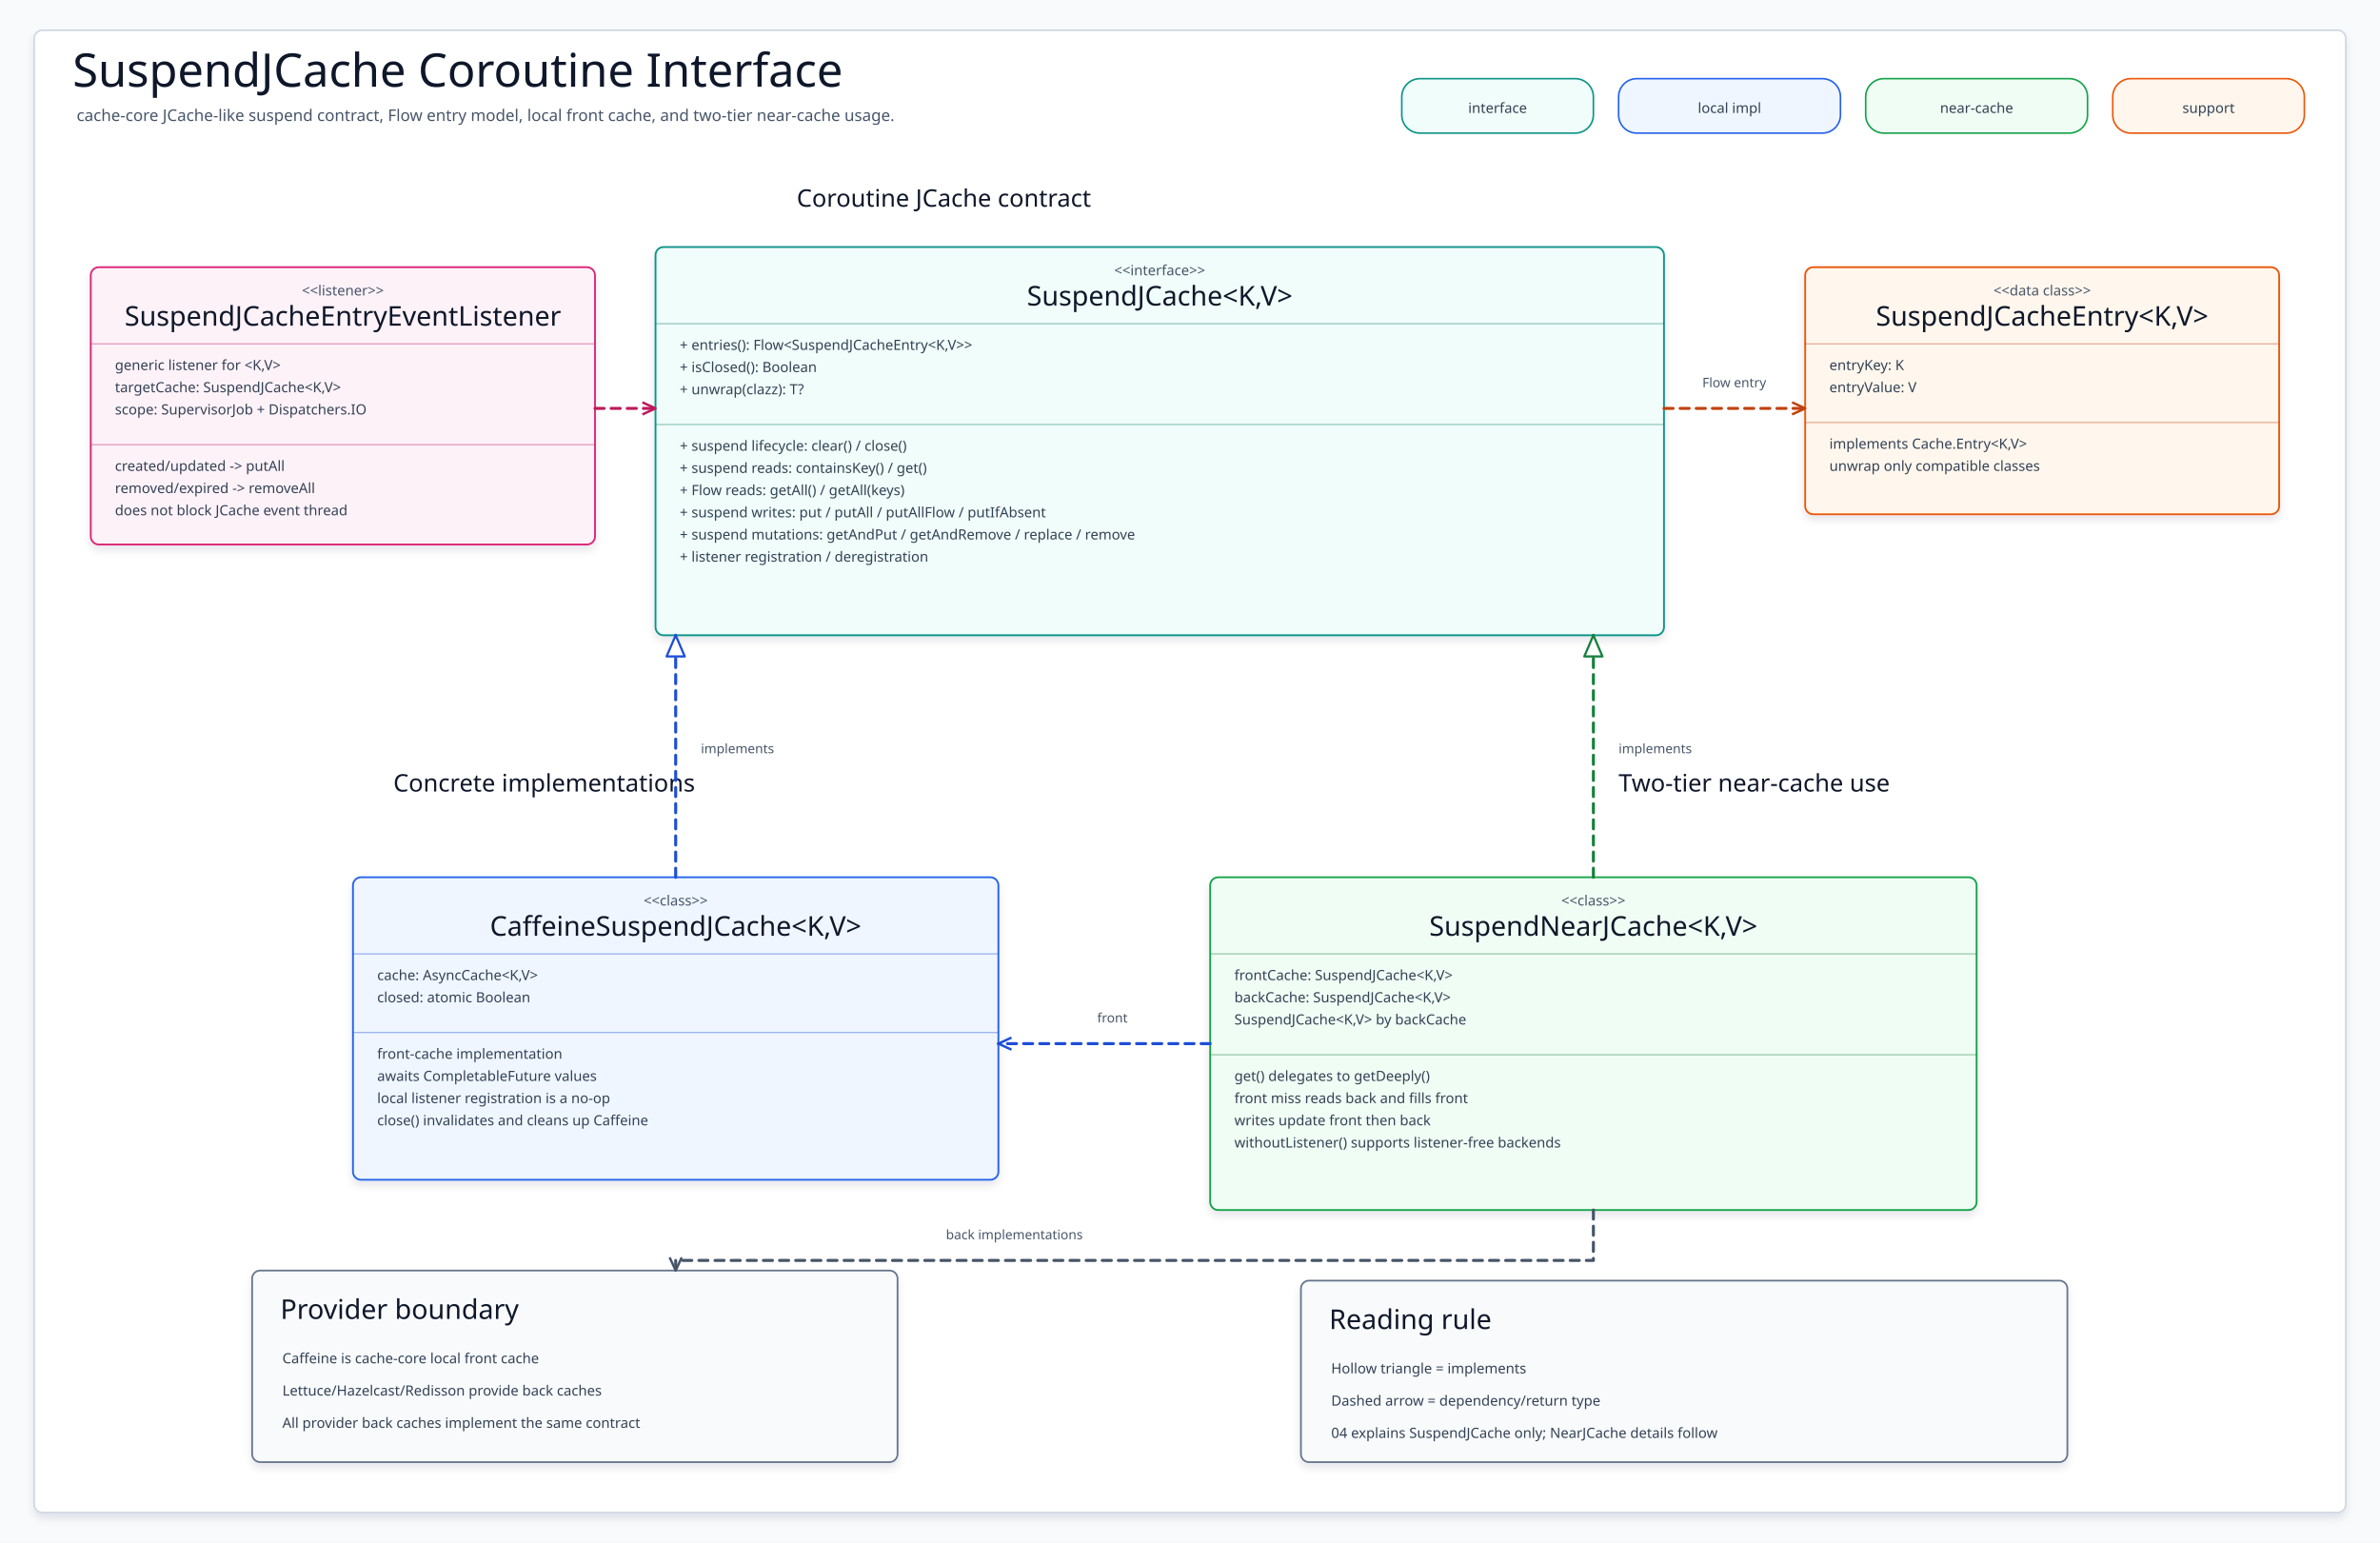
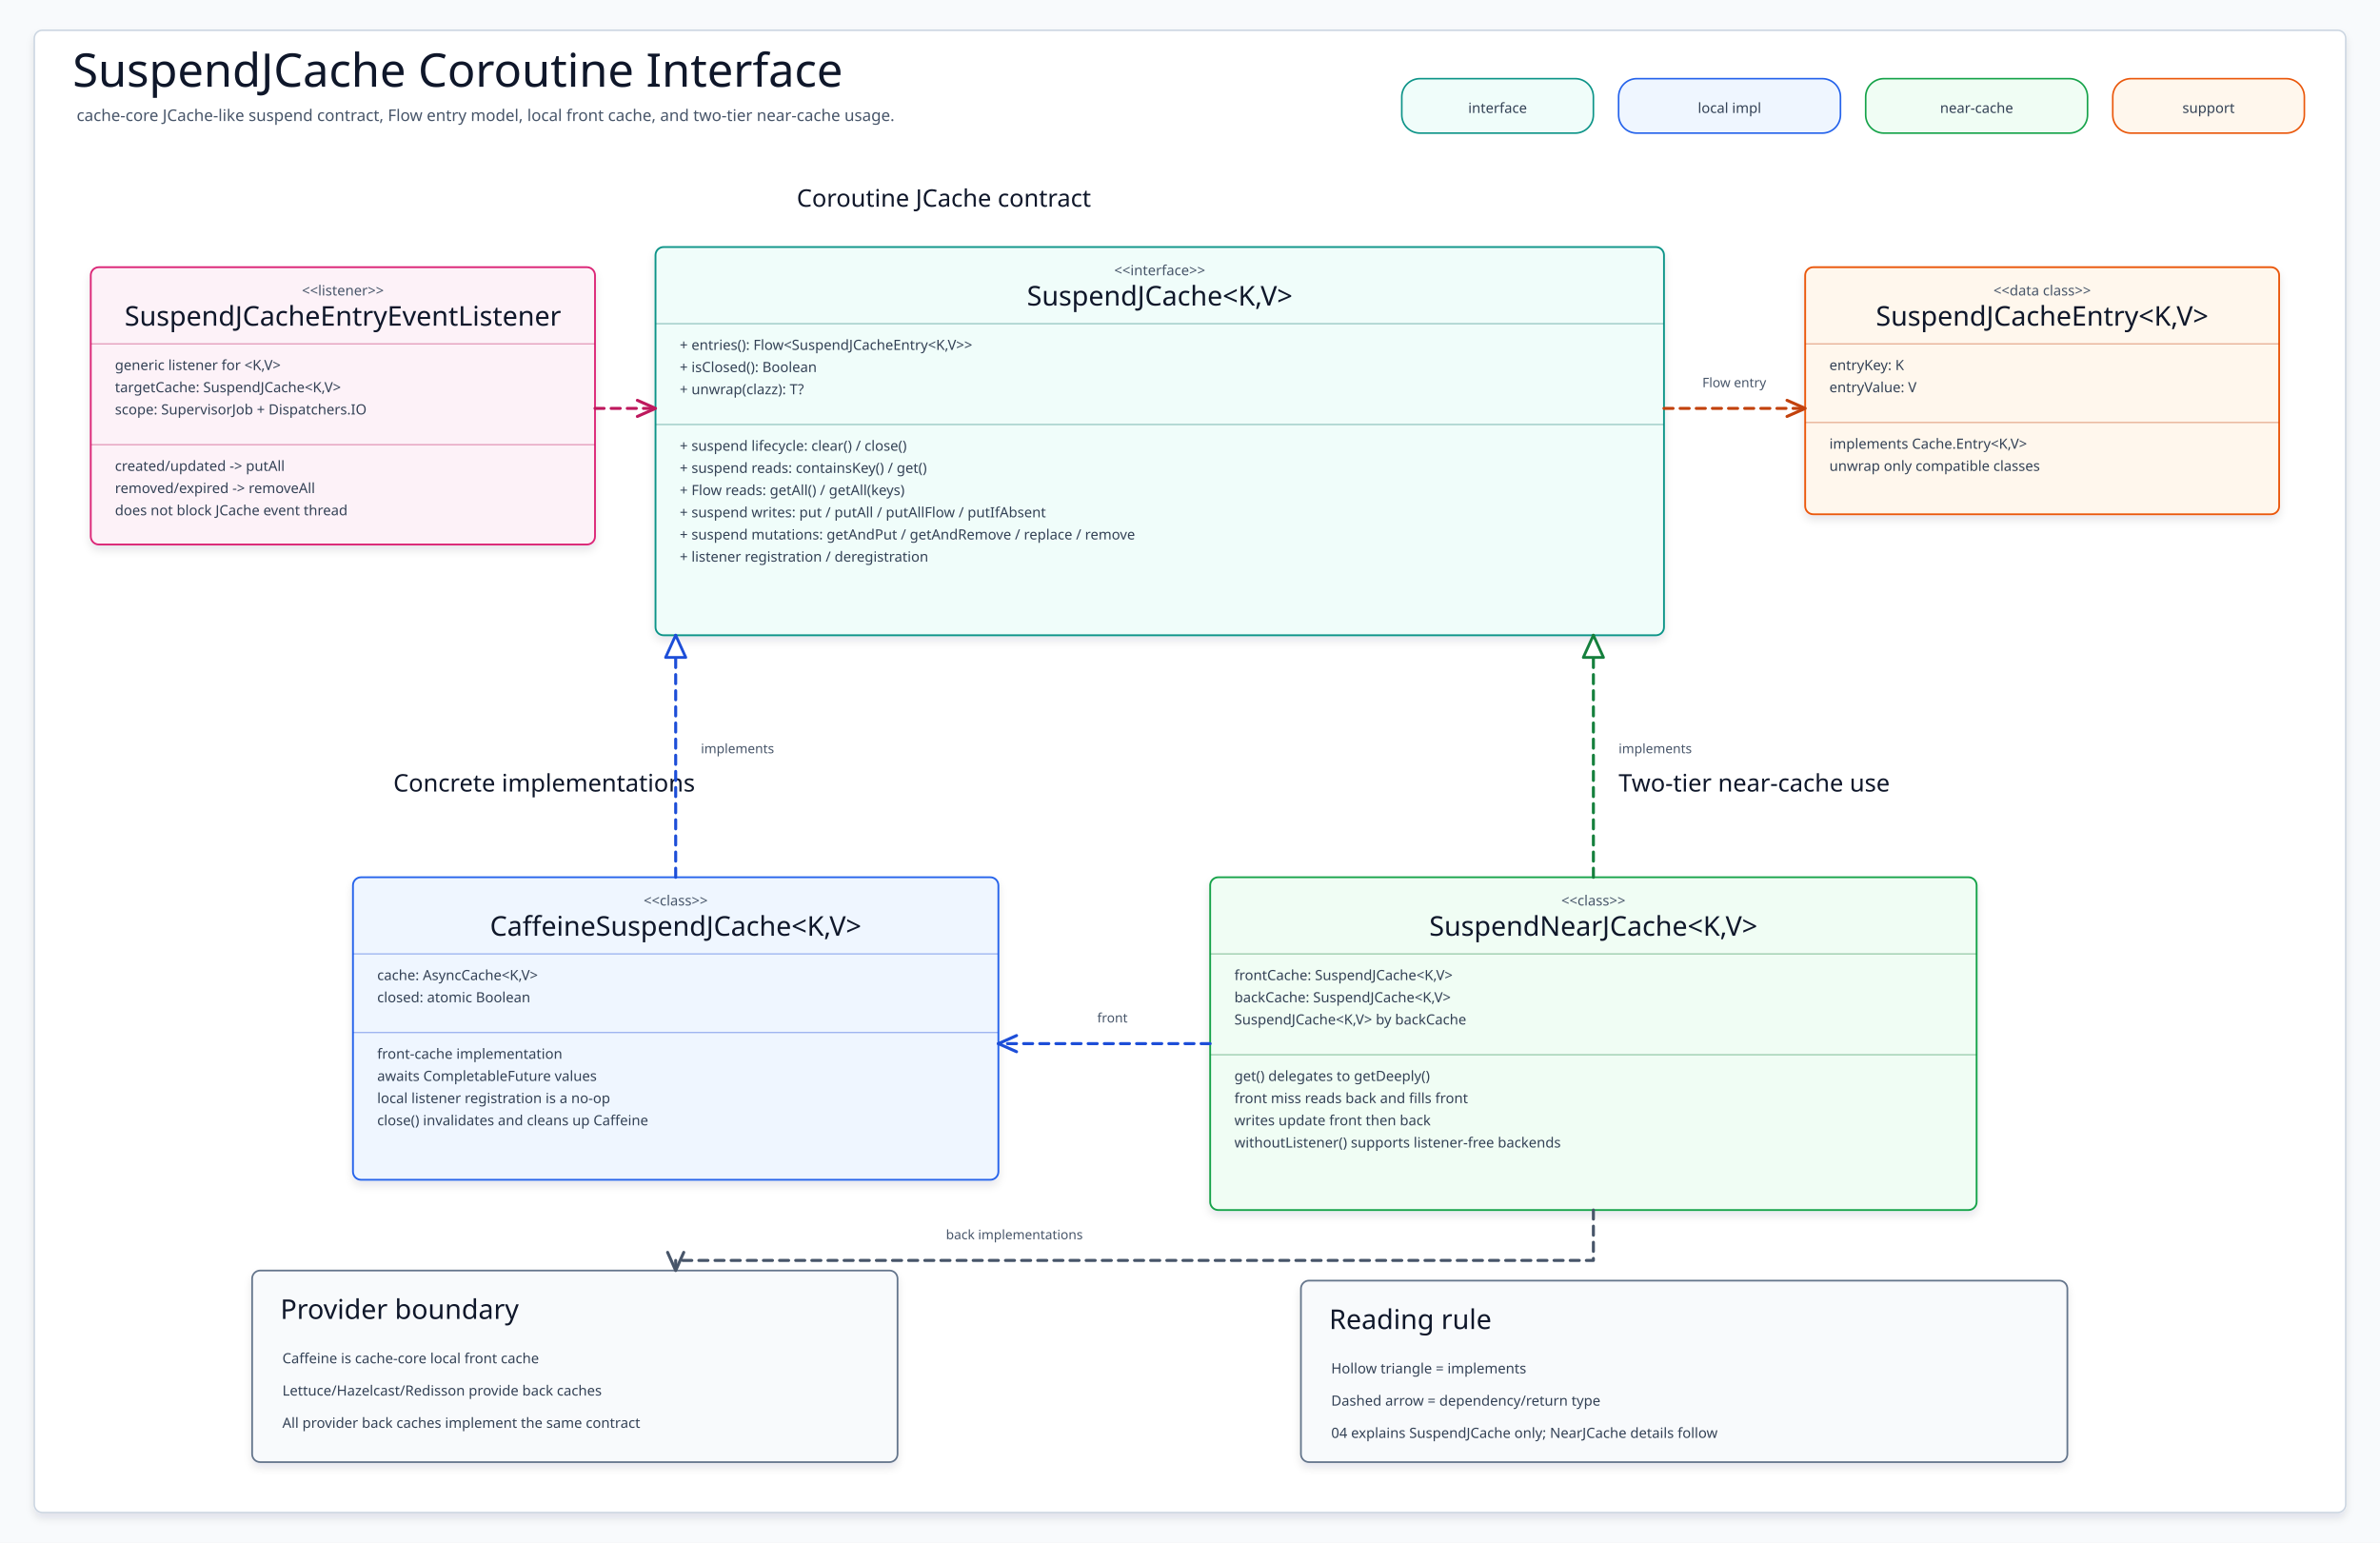
<svg xmlns="http://www.w3.org/2000/svg" width="2360" height="1530" viewBox="0 0 2360 1530" role="img" aria-label="SuspendJCache Interface Class Diagram">
  <defs>
    <filter id="shadow" x="-8%" y="-8%" width="116%" height="116%">
      <feDropShadow dx="0" dy="5" stdDeviation="4" flood-color="#0F172A" flood-opacity="0.10" />
    </filter>
    <marker id="arrow-teal" markerWidth="22" markerHeight="22" refX="19" refY="11" orient="auto" markerUnits="userSpaceOnUse">
      <path stroke-dasharray="none" d="M 2 2 L 19 11 L 2 20" fill="none" stroke="#0F766E" stroke-width="2.6" stroke-linecap="round" stroke-linejoin="round" style="stroke-dasharray:none" />
    </marker>
-     <marker id="triangle-teal" markerWidth="26" markerHeight="22" refX="23" refY="11" orient="auto" markerUnits="userSpaceOnUse">
-       <path stroke-dasharray="none" d="M 2 2 L 23 11 L 2 20 Z" fill="#FFFFFF" stroke="#0F766E" stroke-width="2.2" style="stroke-dasharray:none" stroke-linejoin="round" />
+     <marker id="triangle-teal" markerWidth="26" markerHeight="22" refX="23" refY="11" orient="auto" markerUnits="userSpaceOnUse" style="stroke-dasharray:none!important" stroke-dasharray="none">
+       <path d="M -2 -2 L 28 11 L -2 24 Z" fill="#FFFFFF" stroke="none" stroke-dasharray="none" style="stroke-dasharray:none!important" />
+       <path class="markerSolid" d="M 2 2 L 23 11 L 2 20 Z" fill="#FFFFFF" stroke="#0F766E" stroke-width="2.8" stroke-linejoin="round" stroke-linecap="butt" stroke-dasharray="none" style="stroke-dasharray:none!important" />
    </marker>
    <marker id="arrow-blue" markerWidth="18" markerHeight="18" refX="16" refY="9" orient="auto" markerUnits="userSpaceOnUse" overflow="visible" viewBox="0 0 18 18">
      <path stroke-dasharray="none" d="M 3 3 L 16 9 L 3 15" fill="none" stroke="#1D4ED8" stroke-width="2.4" stroke-linecap="butt" stroke-linejoin="round" style="stroke-dasharray:none" />
    </marker>
-     <marker id="triangle-blue" markerWidth="26" markerHeight="22" refX="23" refY="11" orient="auto" markerUnits="userSpaceOnUse">
-       <path stroke-dasharray="none" d="M 2 2 L 23 11 L 2 20 Z" fill="#FFFFFF" stroke="#1D4ED8" stroke-width="2.2" style="stroke-dasharray:none" stroke-linejoin="round" />
+     <marker id="triangle-blue" markerWidth="26" markerHeight="22" refX="23" refY="11" orient="auto" markerUnits="userSpaceOnUse" style="stroke-dasharray:none!important" stroke-dasharray="none">
+       <path d="M -2 -2 L 28 11 L -2 24 Z" fill="#FFFFFF" stroke="none" stroke-dasharray="none" style="stroke-dasharray:none!important" />
+       <path class="markerSolid" d="M 2 2 L 23 11 L 2 20 Z" fill="#FFFFFF" stroke="#1D4ED8" stroke-width="2.8" stroke-linejoin="round" stroke-linecap="butt" stroke-dasharray="none" style="stroke-dasharray:none!important" />
    </marker>
    <marker id="arrow-green" markerWidth="22" markerHeight="22" refX="19" refY="11" orient="auto" markerUnits="userSpaceOnUse">
      <path stroke-dasharray="none" d="M 2 2 L 19 11 L 2 20" fill="none" stroke="#15803D" stroke-width="2.6" stroke-linecap="round" stroke-linejoin="round" style="stroke-dasharray:none" />
    </marker>
-     <marker id="triangle-green" markerWidth="26" markerHeight="22" refX="23" refY="11" orient="auto" markerUnits="userSpaceOnUse">
-       <path stroke-dasharray="none" d="M 2 2 L 23 11 L 2 20 Z" fill="#FFFFFF" stroke="#15803D" stroke-width="2.2" style="stroke-dasharray:none" stroke-linejoin="round" />
+     <marker id="triangle-green" markerWidth="26" markerHeight="22" refX="23" refY="11" orient="auto" markerUnits="userSpaceOnUse" style="stroke-dasharray:none!important" stroke-dasharray="none">
+       <path d="M -2 -2 L 28 11 L -2 24 Z" fill="#FFFFFF" stroke="none" stroke-dasharray="none" style="stroke-dasharray:none!important" />
+       <path class="markerSolid" d="M 2 2 L 23 11 L 2 20 Z" fill="#FFFFFF" stroke="#15803D" stroke-width="2.8" stroke-linejoin="round" stroke-linecap="butt" stroke-dasharray="none" style="stroke-dasharray:none!important" />
    </marker>
    <marker id="arrow-amber" markerWidth="18" markerHeight="18" refX="16" refY="9" orient="auto" markerUnits="userSpaceOnUse" overflow="visible" viewBox="0 0 18 18">
      <path stroke-dasharray="none" d="M 3 3 L 16 9 L 3 15" fill="none" stroke="#C2410C" stroke-width="2.4" stroke-linecap="butt" stroke-linejoin="round" style="stroke-dasharray:none" />
    </marker>
-     <marker id="triangle-amber" markerWidth="26" markerHeight="22" refX="23" refY="11" orient="auto" markerUnits="userSpaceOnUse">
-       <path stroke-dasharray="none" d="M 2 2 L 23 11 L 2 20 Z" fill="#FFFFFF" stroke="#C2410C" stroke-width="2.2" style="stroke-dasharray:none" stroke-linejoin="round" />
+     <marker id="triangle-amber" markerWidth="26" markerHeight="22" refX="23" refY="11" orient="auto" markerUnits="userSpaceOnUse" style="stroke-dasharray:none!important" stroke-dasharray="none">
+       <path d="M -2 -2 L 28 11 L -2 24 Z" fill="#FFFFFF" stroke="none" stroke-dasharray="none" style="stroke-dasharray:none!important" />
+       <path class="markerSolid" d="M 2 2 L 23 11 L 2 20 Z" fill="#FFFFFF" stroke="#C2410C" stroke-width="2.8" stroke-linejoin="round" stroke-linecap="butt" stroke-dasharray="none" style="stroke-dasharray:none!important" />
    </marker>
    <marker id="arrow-pink" markerWidth="18" markerHeight="18" refX="16" refY="9" orient="auto" markerUnits="userSpaceOnUse" overflow="visible" viewBox="0 0 18 18">
      <path stroke-dasharray="none" d="M 3 3 L 16 9 L 3 15" fill="none" stroke="#BE185D" stroke-width="2.4" stroke-linecap="butt" stroke-linejoin="round" style="stroke-dasharray:none" />
    </marker>
-     <marker id="triangle-pink" markerWidth="26" markerHeight="22" refX="23" refY="11" orient="auto" markerUnits="userSpaceOnUse">
-       <path stroke-dasharray="none" d="M 2 2 L 23 11 L 2 20 Z" fill="#FFFFFF" stroke="#BE185D" stroke-width="2.2" style="stroke-dasharray:none" stroke-linejoin="round" />
+     <marker id="triangle-pink" markerWidth="26" markerHeight="22" refX="23" refY="11" orient="auto" markerUnits="userSpaceOnUse" style="stroke-dasharray:none!important" stroke-dasharray="none">
+       <path d="M -2 -2 L 28 11 L -2 24 Z" fill="#FFFFFF" stroke="none" stroke-dasharray="none" style="stroke-dasharray:none!important" />
+       <path class="markerSolid" d="M 2 2 L 23 11 L 2 20 Z" fill="#FFFFFF" stroke="#BE185D" stroke-width="2.8" stroke-linejoin="round" stroke-linecap="butt" stroke-dasharray="none" style="stroke-dasharray:none!important" />
    </marker>
    <marker id="arrow-slate" markerWidth="18" markerHeight="18" refX="16" refY="9" orient="auto" markerUnits="userSpaceOnUse" overflow="visible" viewBox="0 0 18 18">
      <path stroke-dasharray="none" d="M 3 3 L 16 9 L 3 15" fill="none" stroke="#475569" stroke-width="2.4" stroke-linecap="butt" stroke-linejoin="round" style="stroke-dasharray:none" />
    </marker>
-     <marker id="triangle-slate" markerWidth="26" markerHeight="22" refX="23" refY="11" orient="auto" markerUnits="userSpaceOnUse">
-       <path stroke-dasharray="none" d="M 2 2 L 23 11 L 2 20 Z" fill="#FFFFFF" stroke="#475569" stroke-width="2.2" style="stroke-dasharray:none" stroke-linejoin="round" />
+     <marker id="triangle-slate" markerWidth="26" markerHeight="22" refX="23" refY="11" orient="auto" markerUnits="userSpaceOnUse" style="stroke-dasharray:none!important" stroke-dasharray="none">
+       <path d="M -2 -2 L 28 11 L -2 24 Z" fill="#FFFFFF" stroke="none" stroke-dasharray="none" style="stroke-dasharray:none!important" />
+       <path class="markerSolid" d="M 2 2 L 23 11 L 2 20 Z" fill="#FFFFFF" stroke="#475569" stroke-width="2.8" stroke-linejoin="round" stroke-linecap="butt" stroke-dasharray="none" style="stroke-dasharray:none!important" />
    </marker>
    <style>
    svg{font-family:"Architects Daughter","Comic Mono","Comic Sans MS",ui-sans-serif,system-ui,sans-serif}
    .canvas{fill:#F8FAFC}.frame{fill:#FFFFFF;stroke:#CBD5E1;stroke-width:1.5;filter:url(#shadow)}
    .title{font-family:"Architects Daughter";font-size:46px;fill:#0F172A}.subtitle{font-family:"Comic Mono";font-size:16px;fill:#475569}
    .sectionLabel{font-family:"Architects Daughter";font-size:24px;fill:#0F172A}
    .chip{stroke-width:1.6}.chipText{font-family:"Comic Mono";font-size:14px;fill:#334155}
    .classBox{stroke-width:1.8;filter:url(#shadow)}.stereotype{font-family:"Comic Mono";font-size:14px;fill:#475569}.classTitle{font-family:"Architects Daughter";font-size:27px;fill:#0F172A}
    .member{font-family:"Comic Mono";font-size:14px;fill:#334155}.divider{stroke-width:1.1;opacity:.45}
    .noteBox{stroke-width:1.7;filter:url(#shadow)}.noteTitle{font-family:"Architects Daughter";font-size:27px;fill:#0F172A}.noteLine{font-family:"Comic Mono";font-size:14px;fill:#334155}
    .edge{fill:none;stroke-width:3;stroke-linecap:round;stroke-linejoin:round}.dashed{stroke-dasharray:9 7}.edgeLabel{font-family:"Comic Mono";font-size:13px;fill:#475569}
  </style>
  </defs>
  <rect class="canvas" width="2360" height="1530" />
  <rect class="frame" x="34" y="30" width="2292" height="1470" rx="8" />
  <text class="title" x="72" y="86">SuspendJCache Coroutine Interface</text>
  <text class="subtitle" x="76" y="120">cache-core JCache-like suspend contract, Flow entry model, local front cache, and two-tier near-cache usage.</text>
  <g>
    <rect class="chip" x="1390" y="78" width="190" height="54" rx="18" fill="#F0FDFA" stroke="#0D9488" />
    <text class="chipText" x="1485" y="112" text-anchor="middle">interface</text>
  </g>
  <g>
    <rect class="chip" x="1605" y="78" width="220" height="54" rx="18" fill="#EFF6FF" stroke="#2563EB" />
    <text class="chipText" x="1715" y="112" text-anchor="middle">local impl</text>
  </g>
  <g>
    <rect class="chip" x="1850" y="78" width="220" height="54" rx="18" fill="#F0FDF4" stroke="#16A34A" />
    <text class="chipText" x="1960" y="112" text-anchor="middle">near-cache</text>
  </g>
  <g>
    <rect class="chip" x="2095" y="78" width="190" height="54" rx="18" fill="#FFF7ED" stroke="#EA580C" />
    <text class="chipText" x="2190" y="112" text-anchor="middle">support</text>
  </g>
  <text class="sectionLabel" x="790" y="205">Coroutine JCache contract</text>
  <text class="sectionLabel" x="390" y="785">Concrete implementations</text>
  <text class="sectionLabel" x="1605" y="785">Two-tier near-cache use</text>
  <g id="SuspendJCache">
    <rect class="classBox" x="650" y="245" width="1000" height="385" rx="8" fill="#F0FDFA" stroke="#0D9488" />
    <text class="stereotype" x="1150" y="273" text-anchor="middle">&lt;&lt;interface&gt;&gt;</text>
    <text class="classTitle" x="1150" y="303" text-anchor="middle">SuspendJCache&lt;K,V&gt;</text>
    <path class="divider" d="M650 321H1650" stroke="#0F766E" />
    <text class="member" x="674" y="347">+ entries(): Flow&lt;SuspendJCacheEntry&lt;K,V&gt;&gt;</text>
    <text class="member" x="674" y="369">+ isClosed(): Boolean</text>
    <text class="member" x="674" y="391">+ unwrap(clazz): T?</text>
    <path class="divider" d="M650 421H1650" stroke="#0F766E" />
    <text class="member" x="674" y="447">+ suspend lifecycle: clear() / close()</text>
    <text class="member" x="674" y="469">+ suspend reads: containsKey() / get()</text>
    <text class="member" x="674" y="491">+ Flow reads: getAll() / getAll(keys)</text>
    <text class="member" x="674" y="513">+ suspend writes: put / putAll / putAllFlow / putIfAbsent</text>
    <text class="member" x="674" y="535">+ suspend mutations: getAndPut / getAndRemove / replace / remove</text>
    <text class="member" x="674" y="557">+ listener registration / deregistration</text>
  </g>
  <g id="CaffeineSuspendJCache">
    <rect class="classBox" x="350" y="870" width="640" height="300" rx="8" fill="#EFF6FF" stroke="#2563EB" />
    <text class="stereotype" x="670" y="898" text-anchor="middle">&lt;&lt;class&gt;&gt;</text>
    <text class="classTitle" x="670" y="928" text-anchor="middle">CaffeineSuspendJCache&lt;K,V&gt;</text>
    <path class="divider" d="M350 946H990" stroke="#1D4ED8" />
    <text class="member" x="374" y="972">cache: AsyncCache&lt;K,V&gt;</text>
    <text class="member" x="374" y="994">closed: atomic Boolean</text>
    <path class="divider" d="M350 1024H990" stroke="#1D4ED8" />
    <text class="member" x="374" y="1050">front-cache implementation</text>
    <text class="member" x="374" y="1072">awaits CompletableFuture values</text>
    <text class="member" x="374" y="1094">local listener registration is a no-op</text>
    <text class="member" x="374" y="1116">close() invalidates and cleans up Caffeine</text>
  </g>
  <g id="SuspendNearJCache">
    <rect class="classBox" x="1200" y="870" width="760" height="330" rx="8" fill="#F0FDF4" stroke="#16A34A" />
    <text class="stereotype" x="1580" y="898" text-anchor="middle">&lt;&lt;class&gt;&gt;</text>
    <text class="classTitle" x="1580" y="928" text-anchor="middle">SuspendNearJCache&lt;K,V&gt;</text>
    <path class="divider" d="M1200 946H1960" stroke="#15803D" />
    <text class="member" x="1224" y="972">frontCache: SuspendJCache&lt;K,V&gt;</text>
    <text class="member" x="1224" y="994">backCache: SuspendJCache&lt;K,V&gt;</text>
    <text class="member" x="1224" y="1016">SuspendJCache&lt;K,V&gt; by backCache</text>
    <path class="divider" d="M1200 1046H1960" stroke="#15803D" />
    <text class="member" x="1224" y="1072">get() delegates to getDeeply()</text>
    <text class="member" x="1224" y="1094">front miss reads back and fills front</text>
    <text class="member" x="1224" y="1116">writes update front then back</text>
    <text class="member" x="1224" y="1138">withoutListener() supports listener-free backends</text>
  </g>
  <g id="SuspendJCacheEntry">
    <rect class="classBox" x="1790" y="265" width="470" height="245" rx="8" fill="#FFF7ED" stroke="#EA580C" />
    <text class="stereotype" x="2025" y="293" text-anchor="middle">&lt;&lt;data class&gt;&gt;</text>
    <text class="classTitle" x="2025" y="323" text-anchor="middle">SuspendJCacheEntry&lt;K,V&gt;</text>
    <path class="divider" d="M1790 341H2260" stroke="#C2410C" />
    <text class="member" x="1814" y="367">entryKey: K</text>
    <text class="member" x="1814" y="389">entryValue: V</text>
    <path class="divider" d="M1790 419H2260" stroke="#C2410C" />
    <text class="member" x="1814" y="445">implements Cache.Entry&lt;K,V&gt;</text>
    <text class="member" x="1814" y="467">unwrap only compatible classes</text>
  </g>
  <g id="SuspendJCacheEntryEventListener">
    <rect class="classBox" x="90" y="265" width="500" height="275" rx="8" fill="#FDF2F8" stroke="#DB2777" />
    <text class="stereotype" x="340" y="293" text-anchor="middle">&lt;&lt;listener&gt;&gt;</text>
    <text class="classTitle" x="340" y="323" text-anchor="middle">SuspendJCacheEntryEventListener</text>
    <path class="divider" d="M90 341H590" stroke="#BE185D" />
    <text class="member" x="114" y="367">generic listener for &lt;K,V&gt;</text>
    <text class="member" x="114" y="389">targetCache: SuspendJCache&lt;K,V&gt;</text>
    <text class="member" x="114" y="411">scope: SupervisorJob + Dispatchers.IO</text>
    <path class="divider" d="M90 441H590" stroke="#BE185D" />
    <text class="member" x="114" y="467">created/updated -&gt; putAll</text>
    <text class="member" x="114" y="489">removed/expired -&gt; removeAll</text>
    <text class="member" x="114" y="511">does not block JCache event thread</text>
  </g>
  <g>
    <rect class="noteBox" x="250" y="1260" width="640" height="190" rx="8" fill="#F8FAFC" stroke="#64748B" />
    <text class="noteTitle" x="278" y="1308">Provider boundary</text>
    <text class="noteLine" x="280" y="1352">Caffeine is cache-core local front cache</text>
    <text class="noteLine" x="280" y="1384">Lettuce/Hazelcast/Redisson provide back caches</text>
    <text class="noteLine" x="280" y="1416">All provider back caches implement the same contract</text>
  </g>
  <g>
    <rect class="noteBox" x="1290" y="1270" width="760" height="180" rx="8" fill="#F8FAFC" stroke="#64748B" />
    <text class="noteTitle" x="1318" y="1318">Reading rule</text>
    <text class="noteLine" x="1320" y="1362">Hollow triangle = implements</text>
    <text class="noteLine" x="1320" y="1394">Dashed arrow = dependency/return type</text>
    <text class="noteLine" x="1320" y="1426">04 explains SuspendJCache only; NearJCache details follow</text>
  </g>
  <g data-from="CaffeineSuspendJCache" data-to="SuspendJCache">
-     <path class="edge dashed" d="M670 870 L670 630" stroke="#1D4ED8" marker-end="url(#triangle-blue)" />
+     <path class="edge dashed" d="M670 870 L670 630" stroke="#1D4ED8" />
+     <polygon points="670,630 680,652 660,652" fill="#FFFFFF" stroke="none" />
+     <polygon class="markerSolid" points="670,630 680,652 660,652" fill="#FFFFFF" stroke="#1D4ED8" stroke-width="2.8" stroke-linejoin="round" stroke-linecap="butt" stroke-dasharray="none" style="stroke-dasharray:none!important" />
    <text class="edgeLabel" x="695" y="747">implements</text>
  </g>
  <g data-from="SuspendNearJCache" data-to="SuspendJCache">
-     <path class="edge dashed" d="M1580 870 L1580 630" stroke="#15803D" marker-end="url(#triangle-green)" />
+     <path class="edge dashed" d="M1580 870 L1580 630" stroke="#15803D" />
+     <polygon points="1580,630 1590,652 1570,652" fill="#FFFFFF" stroke="none" />
+     <polygon class="markerSolid" points="1580,630 1590,652 1570,652" fill="#FFFFFF" stroke="#15803D" stroke-width="2.8" stroke-linejoin="round" stroke-linecap="butt" stroke-dasharray="none" style="stroke-dasharray:none!important" />
    <text class="edgeLabel" x="1605" y="747">implements</text>
  </g>
  <g data-from="SuspendJCache" data-to="SuspendJCacheEntry">
-     <path class="edge dashed" d="M1650 405 L1790 405" stroke="#C2410C" marker-end="url(#arrow-amber)" />
+     <path class="edge dashed" d="M1650 405 L1790 405" stroke="#C2410C" />
+     <polyline points="1772,413 1790,405 1772,397" fill="none" stroke="#C2410C" stroke-width="3" stroke-linecap="round" stroke-linejoin="round" stroke-dasharray="none" style="stroke-dasharray:none!important" />
    <text class="edgeLabel" x="1688" y="384">Flow entry</text>
  </g>
  <g data-from="SuspendJCacheEntryEventListener" data-to="SuspendJCache">
-     <path class="edge dashed" d="M590 405 L650 405" stroke="#BE185D" marker-end="url(#arrow-pink)" />
+     <path class="edge dashed" d="M590 405 L650 405" stroke="#BE185D" />
+     <polyline points="632,413 650,405 632,397" fill="none" stroke="#BE185D" stroke-width="3" stroke-linecap="round" stroke-linejoin="round" stroke-dasharray="none" style="stroke-dasharray:none!important" />
  </g>
  <g data-from="SuspendNearJCache" data-to="CaffeineSuspendJCache">
-     <path class="edge dashed" d="M1200 1035 L990 1035" stroke="#1D4ED8" marker-end="url(#arrow-blue)" />
+     <path class="edge dashed" d="M1200 1035 L990 1035" stroke="#1D4ED8" />
+     <polyline points="1008,1027 990,1035 1008,1043" fill="none" stroke="#1D4ED8" stroke-width="3" stroke-linecap="round" stroke-linejoin="round" stroke-dasharray="none" style="stroke-dasharray:none!important" />
    <text class="edgeLabel" x="1088" y="1014">front</text>
  </g>
  <g data-from="SuspendNearJCache" data-to="ProviderBoundary">
-     <path class="edge dashed" d="M1580 1200 L1580 1250 L670 1250 L670 1260" stroke="#475569" marker-end="url(#arrow-slate)" />
+     <path class="edge dashed" d="M1580 1200 L1580 1250 L670 1250 L670 1260" stroke="#475569" />
+     <polyline points="662,1242 670,1260 678,1242" fill="none" stroke="#475569" stroke-width="3" stroke-linecap="round" stroke-linejoin="round" stroke-dasharray="none" style="stroke-dasharray:none!important" />
    <text class="edgeLabel" x="938" y="1229">back implementations</text>
  </g>
</svg>
